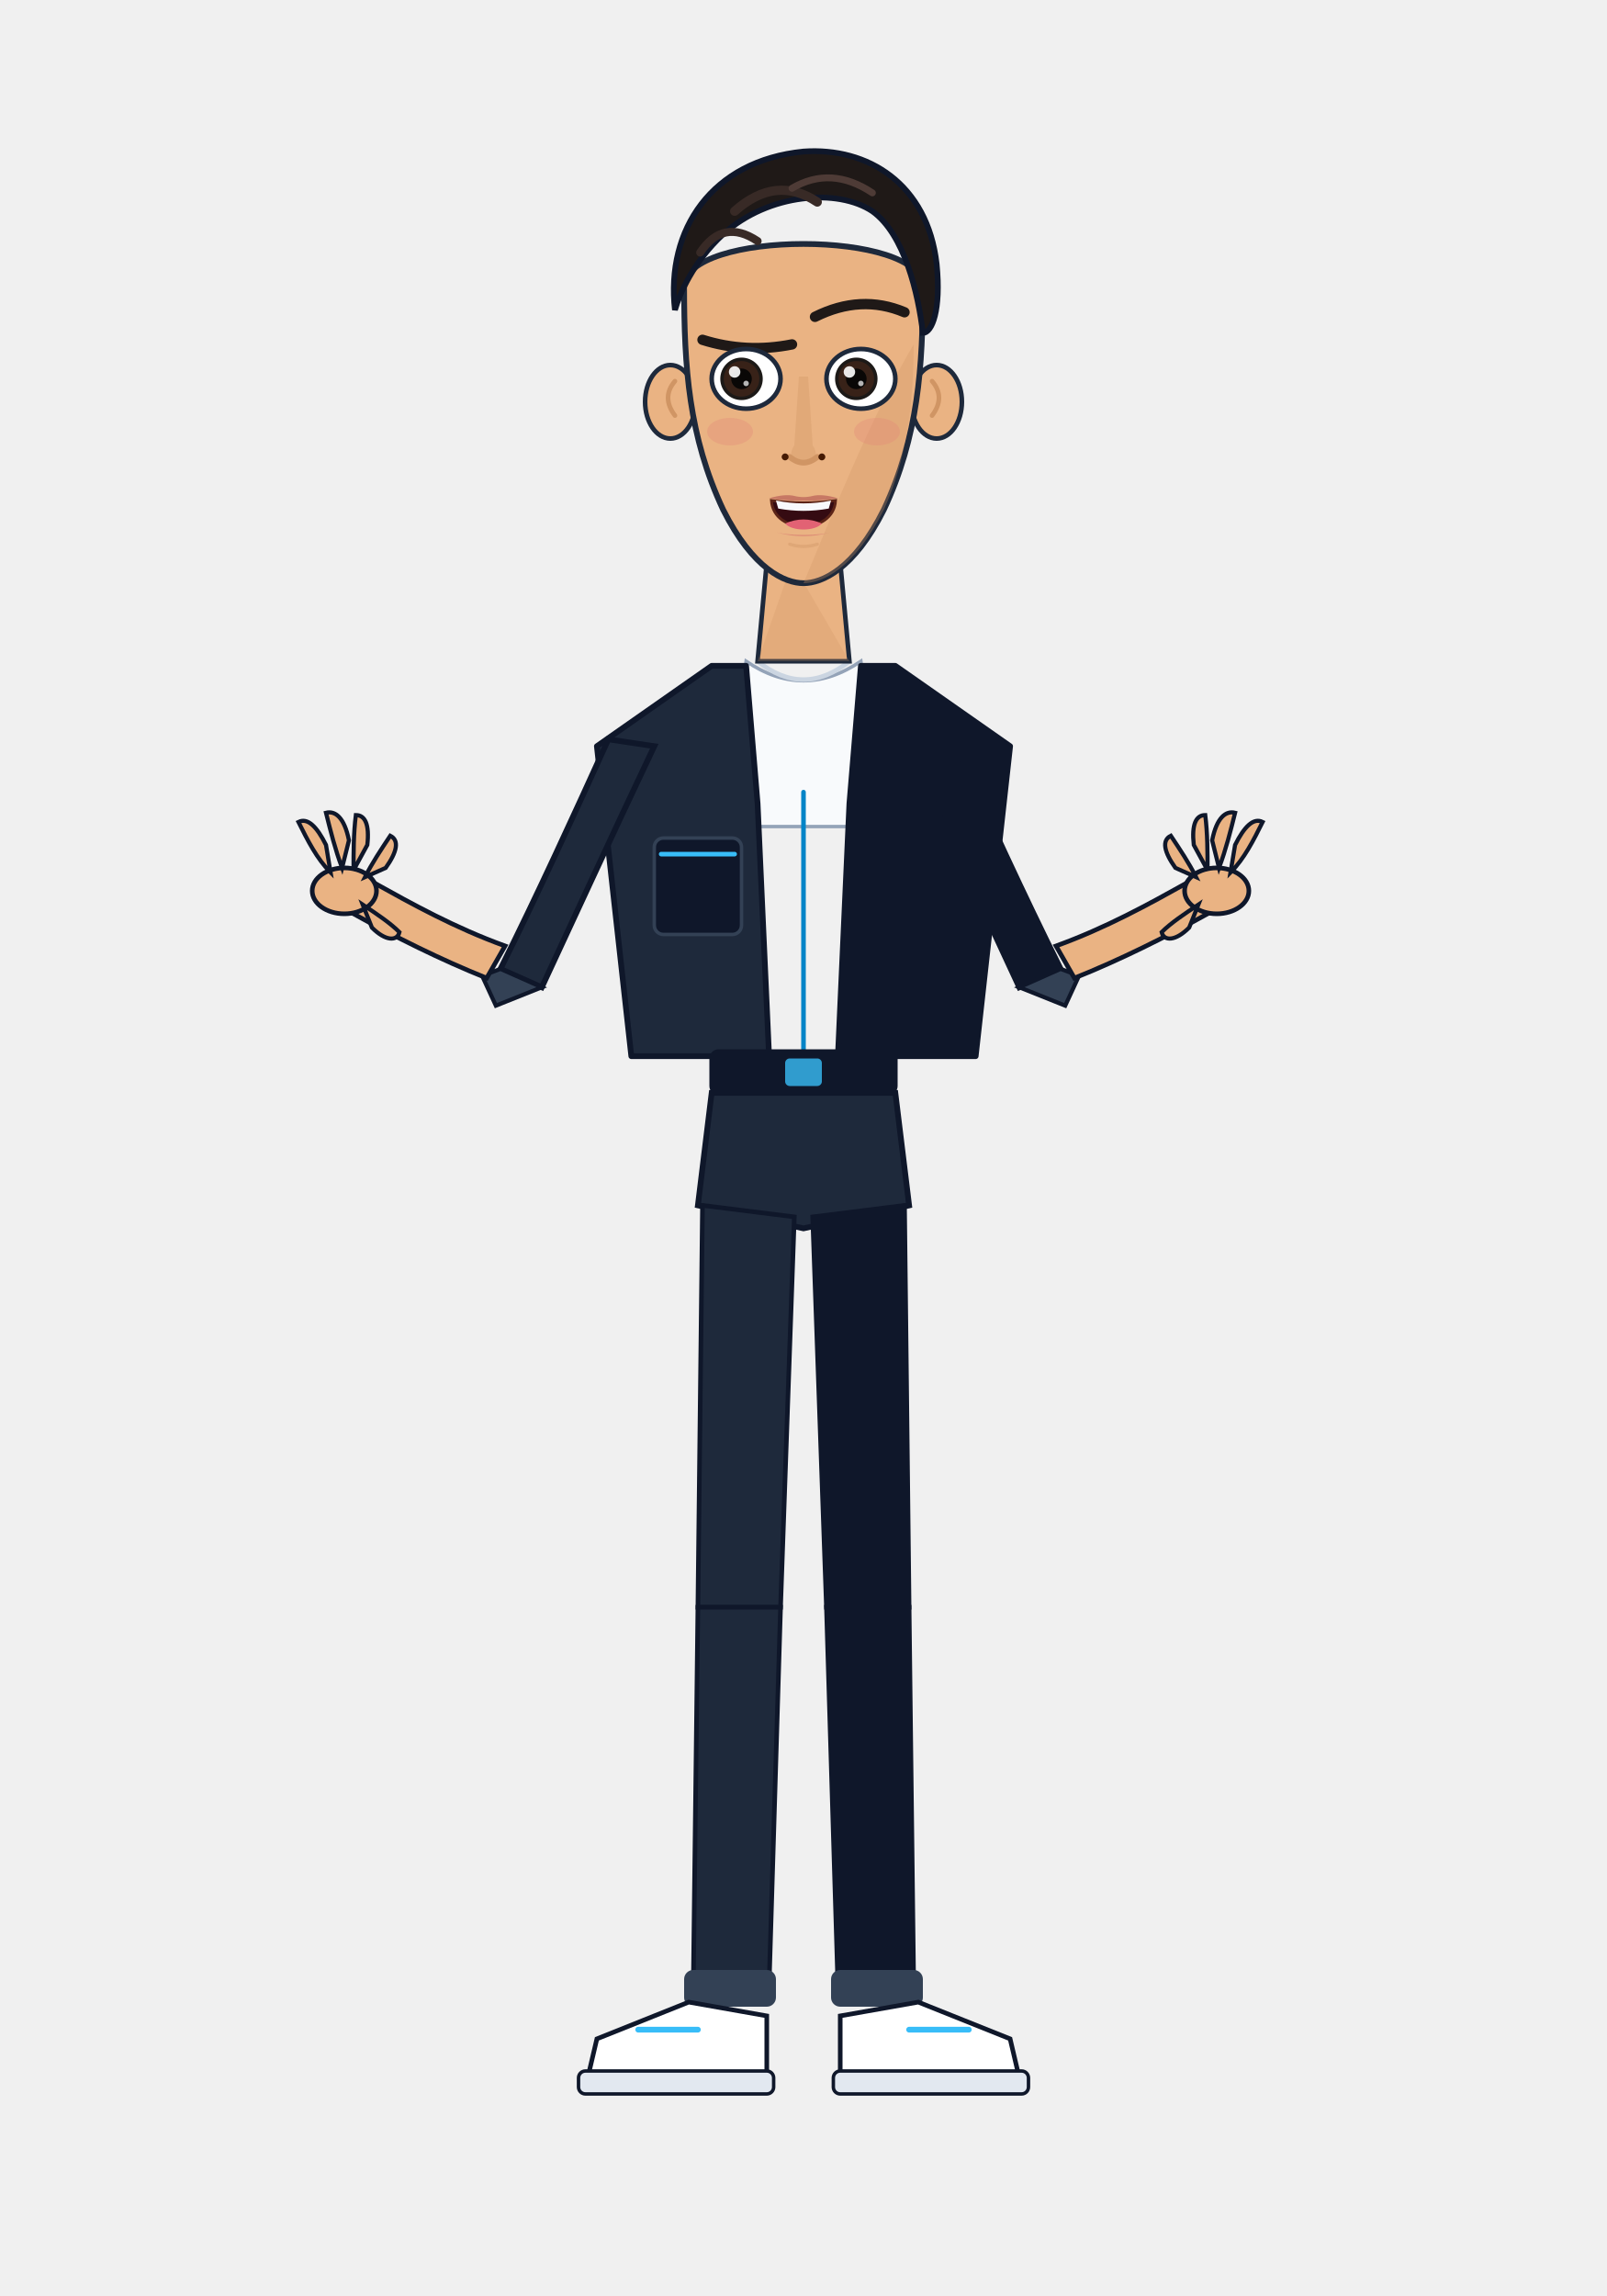
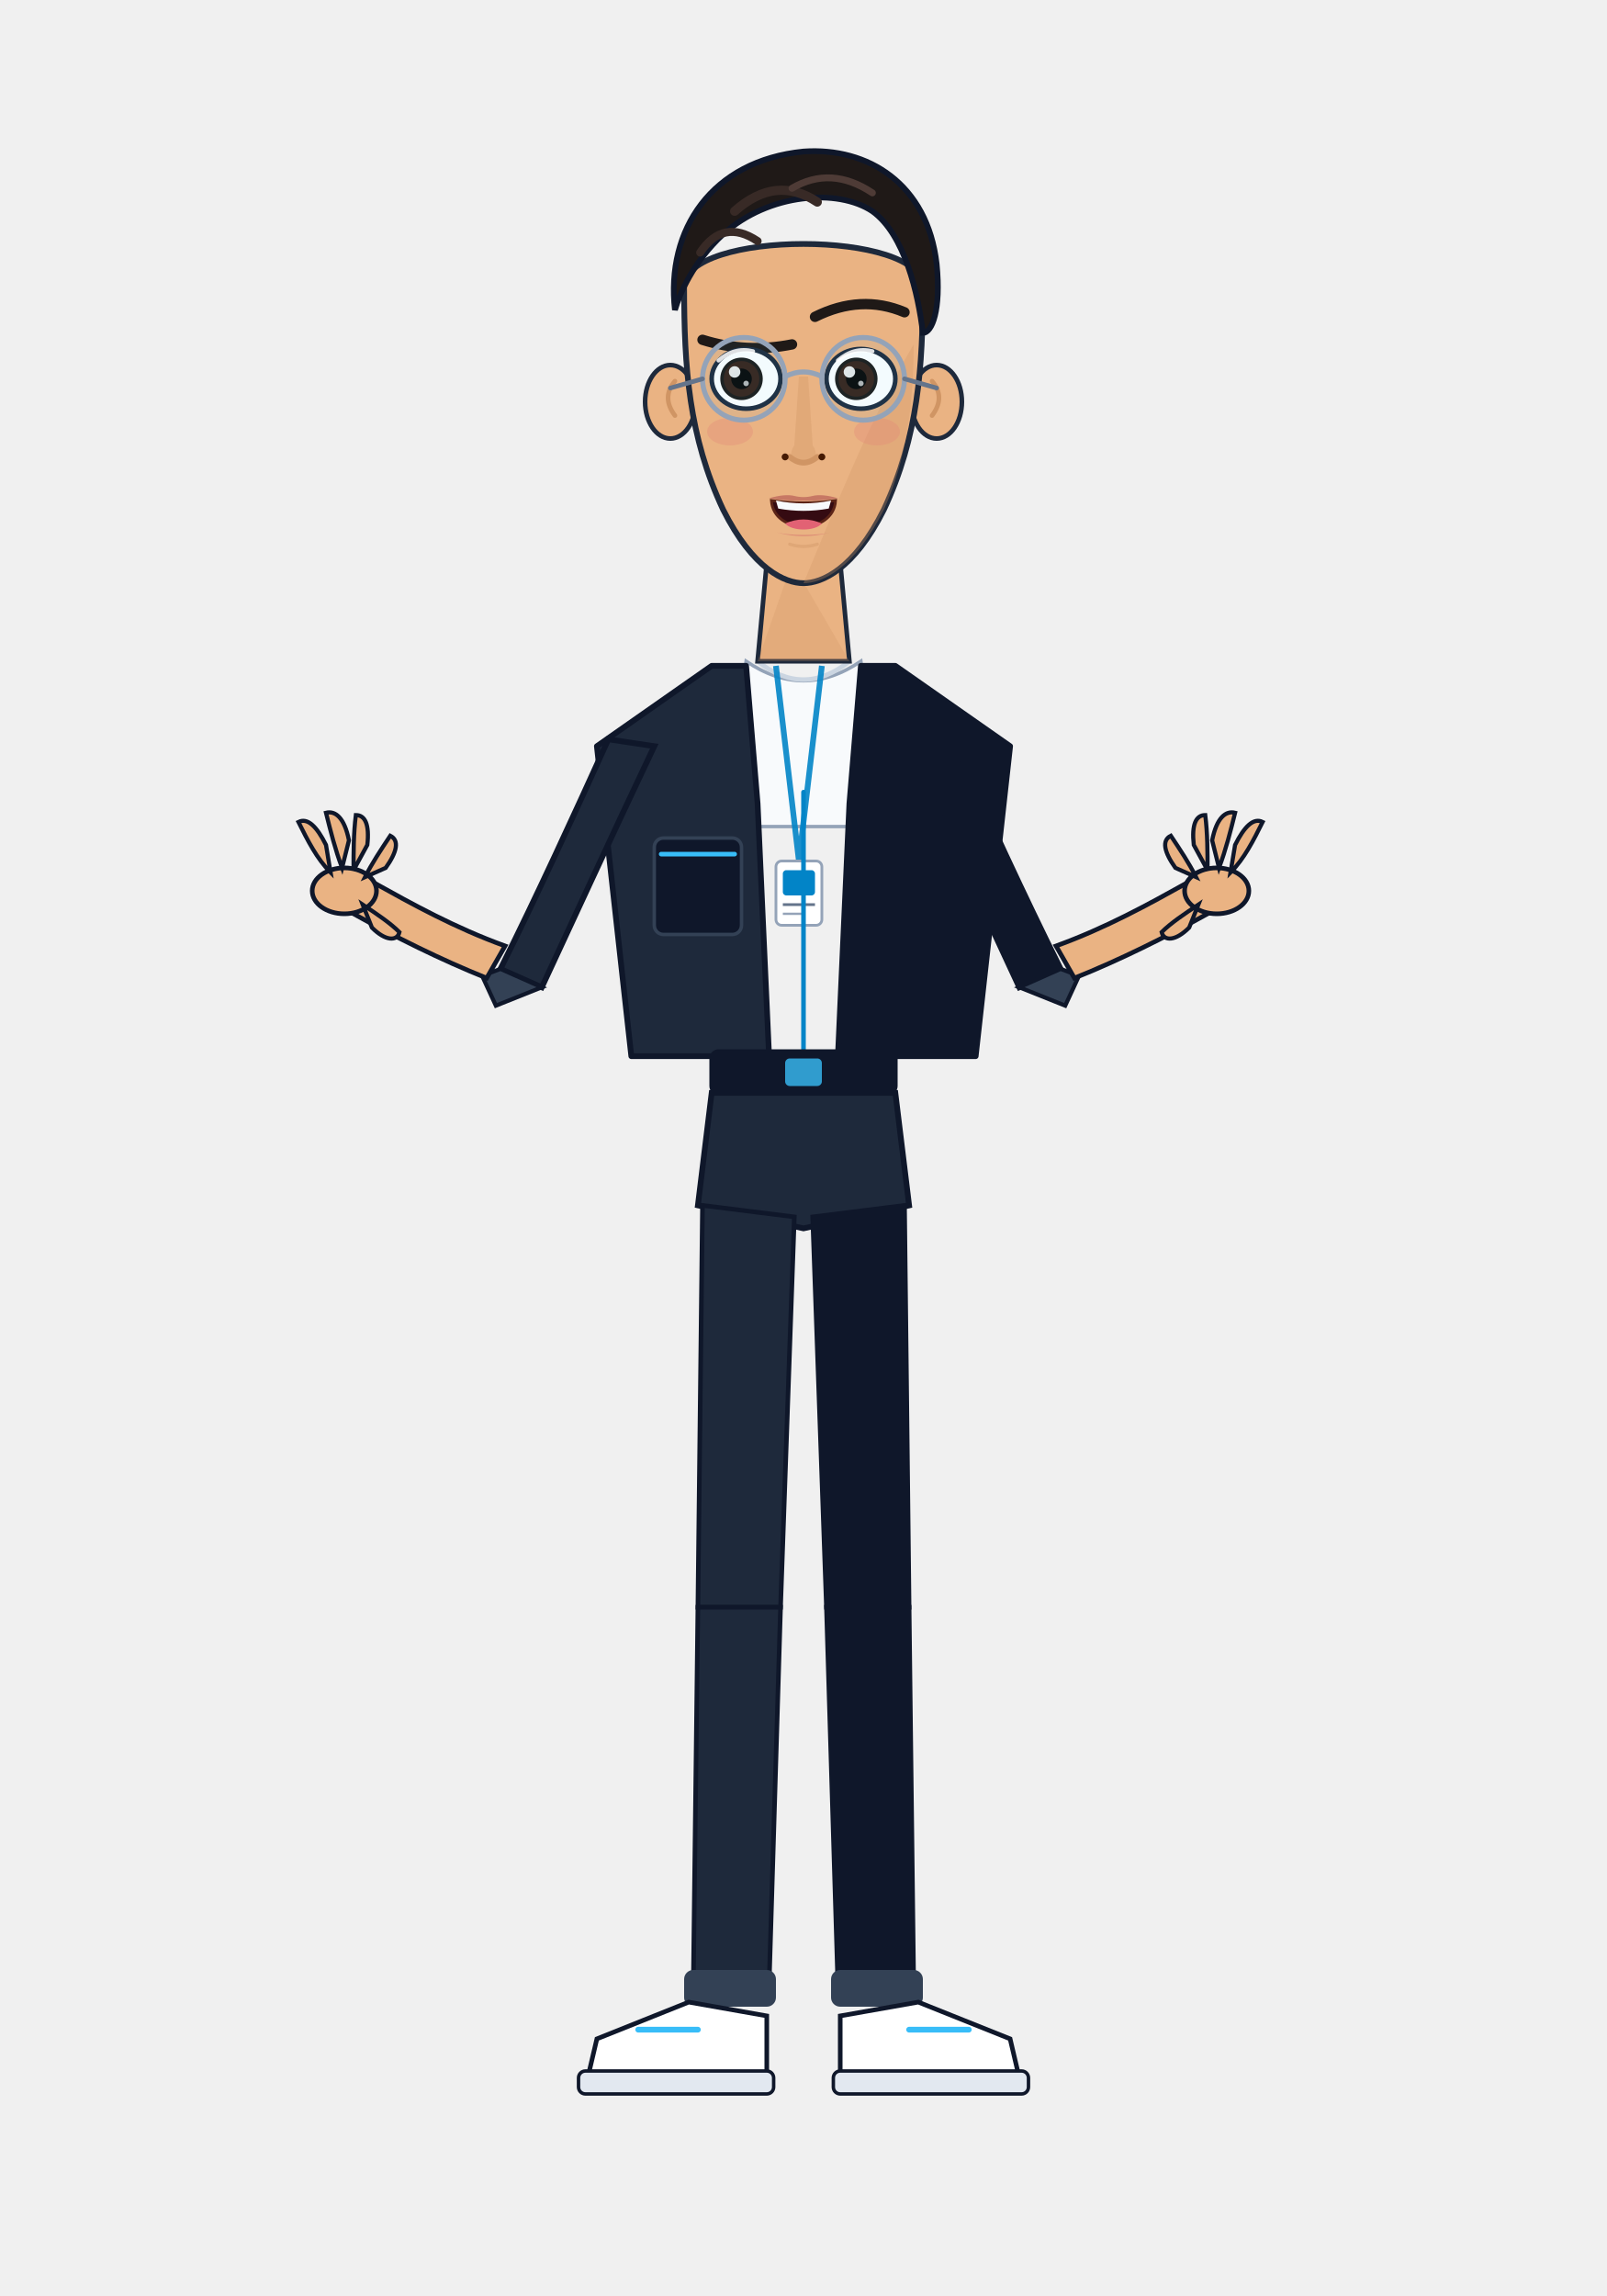
<svg xmlns="http://www.w3.org/2000/svg" viewBox="-100 50 700 1000" width="700" height="1000">
  <g id="modern_character_root">
    <path d="M 210 526 L 290 526 L 296 575 L 250 585 L 204 575 Z" fill="#1e293b" stroke="#0f172a" stroke-width="2.5" />
    <path d="M 206 575 L 246 580 L 240 750 L 204 750 Z" fill="#1e293b" stroke="#0f172a" stroke-width="2" />
    <path d="M 204 750 L 240 750 L 235 915 L 202 915 Z" fill="#1e293b" stroke="#0f172a" stroke-width="2" />
    <rect x="198" y="908" width="40" height="16" rx="4" fill="#334155" />
    <path d="M 254 580 L 294 575 L 296 750 L 260 750 Z" fill="#0f172a" stroke="#0f172a" stroke-width="2" />
    <path d="M 260 750 L 296 750 L 298 915 L 265 915 Z" fill="#0f172a" stroke="#0f172a" stroke-width="2" />
    <rect x="262" y="908" width="40" height="16" rx="4" fill="#334155" />
    <path d="M 156 955 L 234 955 L 234 928 L 200 922 L 160 938 Z" fill="#ffffff" stroke="#0f172a" stroke-width="2" />
    <rect x="152" y="952" width="85" height="10" rx="3" fill="#e2e8f0" stroke="#0f172a" stroke-width="1.5" />
    <line x1="178" y1="934" x2="204" y2="934" stroke="#38bdf8" stroke-width="2.5" stroke-linecap="round" />
    <path d="M 266 955 L 344 955 L 340 938 L 300 922 L 266 928 Z" fill="#ffffff" stroke="#0f172a" stroke-width="2" />
    <rect x="263" y="952" width="85" height="10" rx="3" fill="#e2e8f0" stroke="#0f172a" stroke-width="1.5" />
    <line x1="296" y1="934" x2="322" y2="934" stroke="#38bdf8" stroke-width="2.5" stroke-linecap="round" />
    <path d="M 225 338 Q 250 355 275 338 L 285 410 L 215 410 Z" fill="#f8fafc" stroke="#94a3b8" stroke-width="1.5" />
    <path d="M 230 338 Q 250 354 270 338" stroke="#cbd5e1" stroke-width="2" fill="none" />
    <path d="M 210 340 L 160 375 L 175 510 L 235 510 L 230 400 L 225 340 Z" fill="#1e293b" stroke="#0f172a" stroke-width="2.5" stroke-linejoin="round" />
    <path d="M 290 340 L 340 375 L 325 510 L 265 510 L 270 400 L 275 340 Z" fill="#0f172a" stroke="#0f172a" stroke-width="2.5" stroke-linejoin="round" />
+     <path d="M 238 340 L 248 425 L 258 340" stroke="#0284c7" stroke-width="2.5" fill="none" opacity="0.9" />
+     <rect x="238" y="425" width="20" height="28" rx="2.5" fill="#ffffff" stroke="#94a3b8" stroke-width="1.2" />
+     <rect x="241" y="429" width="14" height="11" rx="1.5" fill="#0284c7" />
+     <line x1="241" y1="444" x2="255" y2="444" stroke="#64748b" stroke-width="1.2" />
+     <line x1="241" y1="448" x2="250" y2="448" stroke="#94a3b8" stroke-width="1" />
    <line x1="250" y1="395" x2="250" y2="510" stroke="#0284c7" stroke-width="2" stroke-linecap="round" />
    <rect x="185" y="415" width="38" height="42" rx="4" fill="#0f172a" stroke="#334155" stroke-width="1.5" />
    <line x1="188" y1="422" x2="220" y2="422" stroke="#38bdf8" stroke-width="2" stroke-linecap="round" />
    <rect x="210" y="508" width="80" height="18" rx="3" fill="#0f172a" stroke="#0f172a" stroke-width="2" />
    <rect x="242" y="511" width="16" height="12" rx="2" fill="#38bdf8" opacity="0.8" />
    <path d="M 165 372 C 150 405, 134 440, 118 472 L 136 480 C 150 450, 166 415, 185 375 Z" fill="#1e293b" stroke="#0f172a" stroke-width="2.5" />
    <path d="M 118 472 L 110 475 L 116 488 L 136 480 Z" fill="#334155" stroke="#0f172a" stroke-width="1.8" />
    <path d="M 112 476 C 92 468, 72 458, 54 448 L 62 434 C 80 444, 98 454, 120 462 Z" fill="#eab383" stroke="#0f172a" stroke-width="2" />
    <ellipse cx="50" cy="438" rx="14" ry="10" fill="#eab383" stroke="#0f172a" stroke-width="2" />
    <path d="M 58 444 C 64 448, 70 452, 74 456 C 73 460, 68 460, 62 454 Z" fill="#eab383" stroke="#0f172a" stroke-width="1.8" />
    <path d="M 44 430 C 38 424, 34 416, 30 408 C 34 406, 38 410, 42 418 Z" fill="#eab383" stroke="#0f172a" stroke-width="1.8" />
    <path d="M 49 428 C 46 420, 44 412, 42 404 C 46 403, 50 406, 52 416 Z" fill="#eab383" stroke="#0f172a" stroke-width="1.8" />
    <path d="M 54 429 C 54 421, 54 413, 55 405 C 59 405, 61 409, 60 418 Z" fill="#eab383" stroke="#0f172a" stroke-width="1.8" />
    <path d="M 59 432 C 62 426, 66 420, 70 414 C 74 416, 73 421, 68 428 Z" fill="#eab383" stroke="#0f172a" stroke-width="1.8" />
    <path d="M 315 372 C 330 405, 346 440, 362 472 L 344 480 C 330 450, 314 415, 295 375 Z" fill="#0f172a" stroke="#0f172a" stroke-width="2.5" />
    <path d="M 362 472 L 370 475 L 364 488 L 344 480 Z" fill="#334155" stroke="#0f172a" stroke-width="1.8" />
    <path d="M 368 476 C 388 468, 408 458, 426 448 L 418 434 C 400 444, 382 454, 360 462 Z" fill="#eab383" stroke="#0f172a" stroke-width="2" />
    <ellipse cx="430" cy="438" rx="14" ry="10" fill="#eab383" stroke="#0f172a" stroke-width="2" />
    <path d="M 422 444 C 416 448, 410 452, 406 456 C 407 460, 412 460, 418 454 Z" fill="#eab383" stroke="#0f172a" stroke-width="1.8" />
    <path d="M 436 430 C 442 424, 446 416, 450 408 C 446 406, 442 410, 438 418 Z" fill="#eab383" stroke="#0f172a" stroke-width="1.8" />
    <path d="M 431 428 C 434 420, 436 412, 438 404 C 434 403, 430 406, 428 416 Z" fill="#eab383" stroke="#0f172a" stroke-width="1.8" />
    <path d="M 426 429 C 426 421, 426 413, 425 405 C 421 405, 419 409, 420 418 Z" fill="#eab383" stroke="#0f172a" stroke-width="1.8" />
    <path d="M 421 432 C 418 426, 414 420, 410 414 C 406 416, 407 421, 412 428 Z" fill="#eab383" stroke="#0f172a" stroke-width="1.8" />
    <path d="M 234 295 L 230 338 L 270 338 L 266 295 Z" fill="#eab383" stroke="#1e293b" stroke-width="2" />
    <path d="M 245 295 L 230 338 L 270 338 Z" fill="#d09564" opacity="0.25" />
    <ellipse cx="192" cy="225" rx="11" ry="16" fill="#eab383" stroke="#1e293b" stroke-width="2" />
    <path d="M 194 216 Q 188 223 194 231" stroke="#d09564" stroke-width="2" fill="none" stroke-linecap="round" />
    <ellipse cx="308" cy="225" rx="11" ry="16" fill="#eab383" stroke="#1e293b" stroke-width="2" />
    <path d="M 306 216 Q 312 223 306 231" stroke="#d09564" stroke-width="2" fill="none" stroke-linecap="round" />
    <path d="M 198 175               C 198 150, 302 150, 302 175               C 302 210, 300 240, 285 272               C 272 298, 258 304, 250 304               C 242 304, 228 298, 215 272               C 200 240, 198 210, 198 175 Z" fill="#eab383" stroke="#1e293b" stroke-width="2.5" />
    <path d="M 250 304 C 258 304, 272 298, 285 272 C 295 250, 298 225, 298 200 C 280 230, 260 280, 250 304 Z" fill="#d09564" opacity="0.3" />
    <ellipse cx="218" cy="238" rx="10" ry="6" fill="#e28878" opacity="0.35" />
    <ellipse cx="282" cy="238" rx="10" ry="6" fill="#e28878" opacity="0.35" />
    <path d="M 194 185              C 190 150, 210 120, 250 116              C 278 114, 304 130, 308 165              C 310 185, 306 195, 302 195              C 300 178, 294 152, 280 142              C 265 132, 235 134, 215 152              C 202 164, 196 178, 194 185 Z" fill="#1f1917" stroke="#0f172a" stroke-width="2.5" />
    <path d="M 220 142 Q 238 126 256 138" stroke="#382a26" stroke-width="4" stroke-linecap="round" fill="none" />
    <path d="M 245 132 Q 262 122 280 134" stroke="#4e3b36" stroke-width="3" stroke-linecap="round" fill="none" />
    <path d="M 205 160 Q 215 145 230 155" stroke="#382a26" stroke-width="3.5" stroke-linecap="round" fill="none" />
    <path d="M 206 198 Q 225 204 245 200" stroke="#1f1917" stroke-width="4.5" stroke-linecap="round" fill="none" />
    <path d="M 255 188 Q 275 178 294 186" stroke="#1f1917" stroke-width="4.5" stroke-linecap="round" fill="none" />
    <ellipse cx="225" cy="215" rx="15" ry="13" fill="#ffffff" stroke="#1e293b" stroke-width="2" />
    <circle cx="223" cy="215" r="8.5" fill="#382218" stroke="#1c1917" stroke-width="1.5" />
    <circle cx="223" cy="215" r="4.5" fill="#090706" />
    <circle cx="220" cy="212" r="2.5" fill="#ffffff" opacity="0.9" />
    <circle cx="225" cy="217" r="1.2" fill="#ffffff" opacity="0.7" />
    <ellipse cx="275" cy="215" rx="15" ry="13" fill="#ffffff" stroke="#1e293b" stroke-width="2" />
    <circle cx="273" cy="215" r="8.5" fill="#382218" stroke="#1c1917" stroke-width="1.5" />
    <circle cx="273" cy="215" r="4.5" fill="#090706" />
    <circle cx="270" cy="212" r="2.5" fill="#ffffff" opacity="0.9" />
    <circle cx="275" cy="217" r="1.2" fill="#ffffff" opacity="0.7" />
+     <circle cx="224" cy="215" r="18" fill="#38bdf8" fill-opacity="0.06" stroke="#94a3b8" stroke-width="2.2" />
+     <path d="M 213 207 Q 220 201 228 203" stroke="#ffffff" stroke-width="1.8" stroke-linecap="round" fill="none" opacity="0.85" />
+     <circle cx="276" cy="215" r="18" fill="#38bdf8" fill-opacity="0.06" stroke="#94a3b8" stroke-width="2.2" />
+     <path d="M 265 207 Q 272 201 280 203" stroke="#ffffff" stroke-width="1.8" stroke-linecap="round" fill="none" opacity="0.85" />
+     <path d="M 242 214 Q 250 210 258 214" stroke="#94a3b8" stroke-width="2.2" stroke-linecap="round" fill="none" />
+     <path d="M 206 215 L 192 219" stroke="#64748b" stroke-width="2" stroke-linecap="round" />
+     <path d="M 294 215 L 308 219" stroke="#64748b" stroke-width="2" stroke-linecap="round" />
    <path d="M 248 214 L 246 244 Q 242 250 250 252 Q 258 250 254 244 L 252 214" fill="#d09564" opacity="0.35" />
    <path d="M 244 249 Q 250 254 256 249" stroke="#d09564" stroke-width="2.5" stroke-linecap="round" fill="none" />
    <circle cx="242" cy="249" r="1.5" fill="#451a03" />
    <circle cx="258" cy="249" r="1.5" fill="#451a03" />
    <path d="M 235 267 Q 242 265 246 266 Q 250 267 254 266 Q 258 265 265 267 C 258 268.5, 242 268.5, 235 267 Z" fill="#c77864" />
    <path d="M 236 268 Q 250 270 264 268 C 263 283, 237 283, 236 268 Z" fill="#350b12" stroke="#5c2417" stroke-width="1.2" />
    <path d="M 238 268 Q 250 270.5 262 268 L 261 271.5 Q 250 273.5 239 271.5 Z" fill="#f8fafc" />
    <path d="M 242 278 Q 250 274.5 258 278 C 255 281.5, 245 281.5, 242 278 Z" fill="#e26274" />
    <path d="M 237 281.5 Q 250 285.5 263 281.5 C 257 283.5, 243 283.5, 237 281.5 Z" fill="#dc8a75" />
    <path d="M 244 287 Q 250 289 256 287" stroke="#d09564" stroke-width="1.4" fill="none" opacity="0.4" stroke-linecap="round" />
  </g>
</svg>
